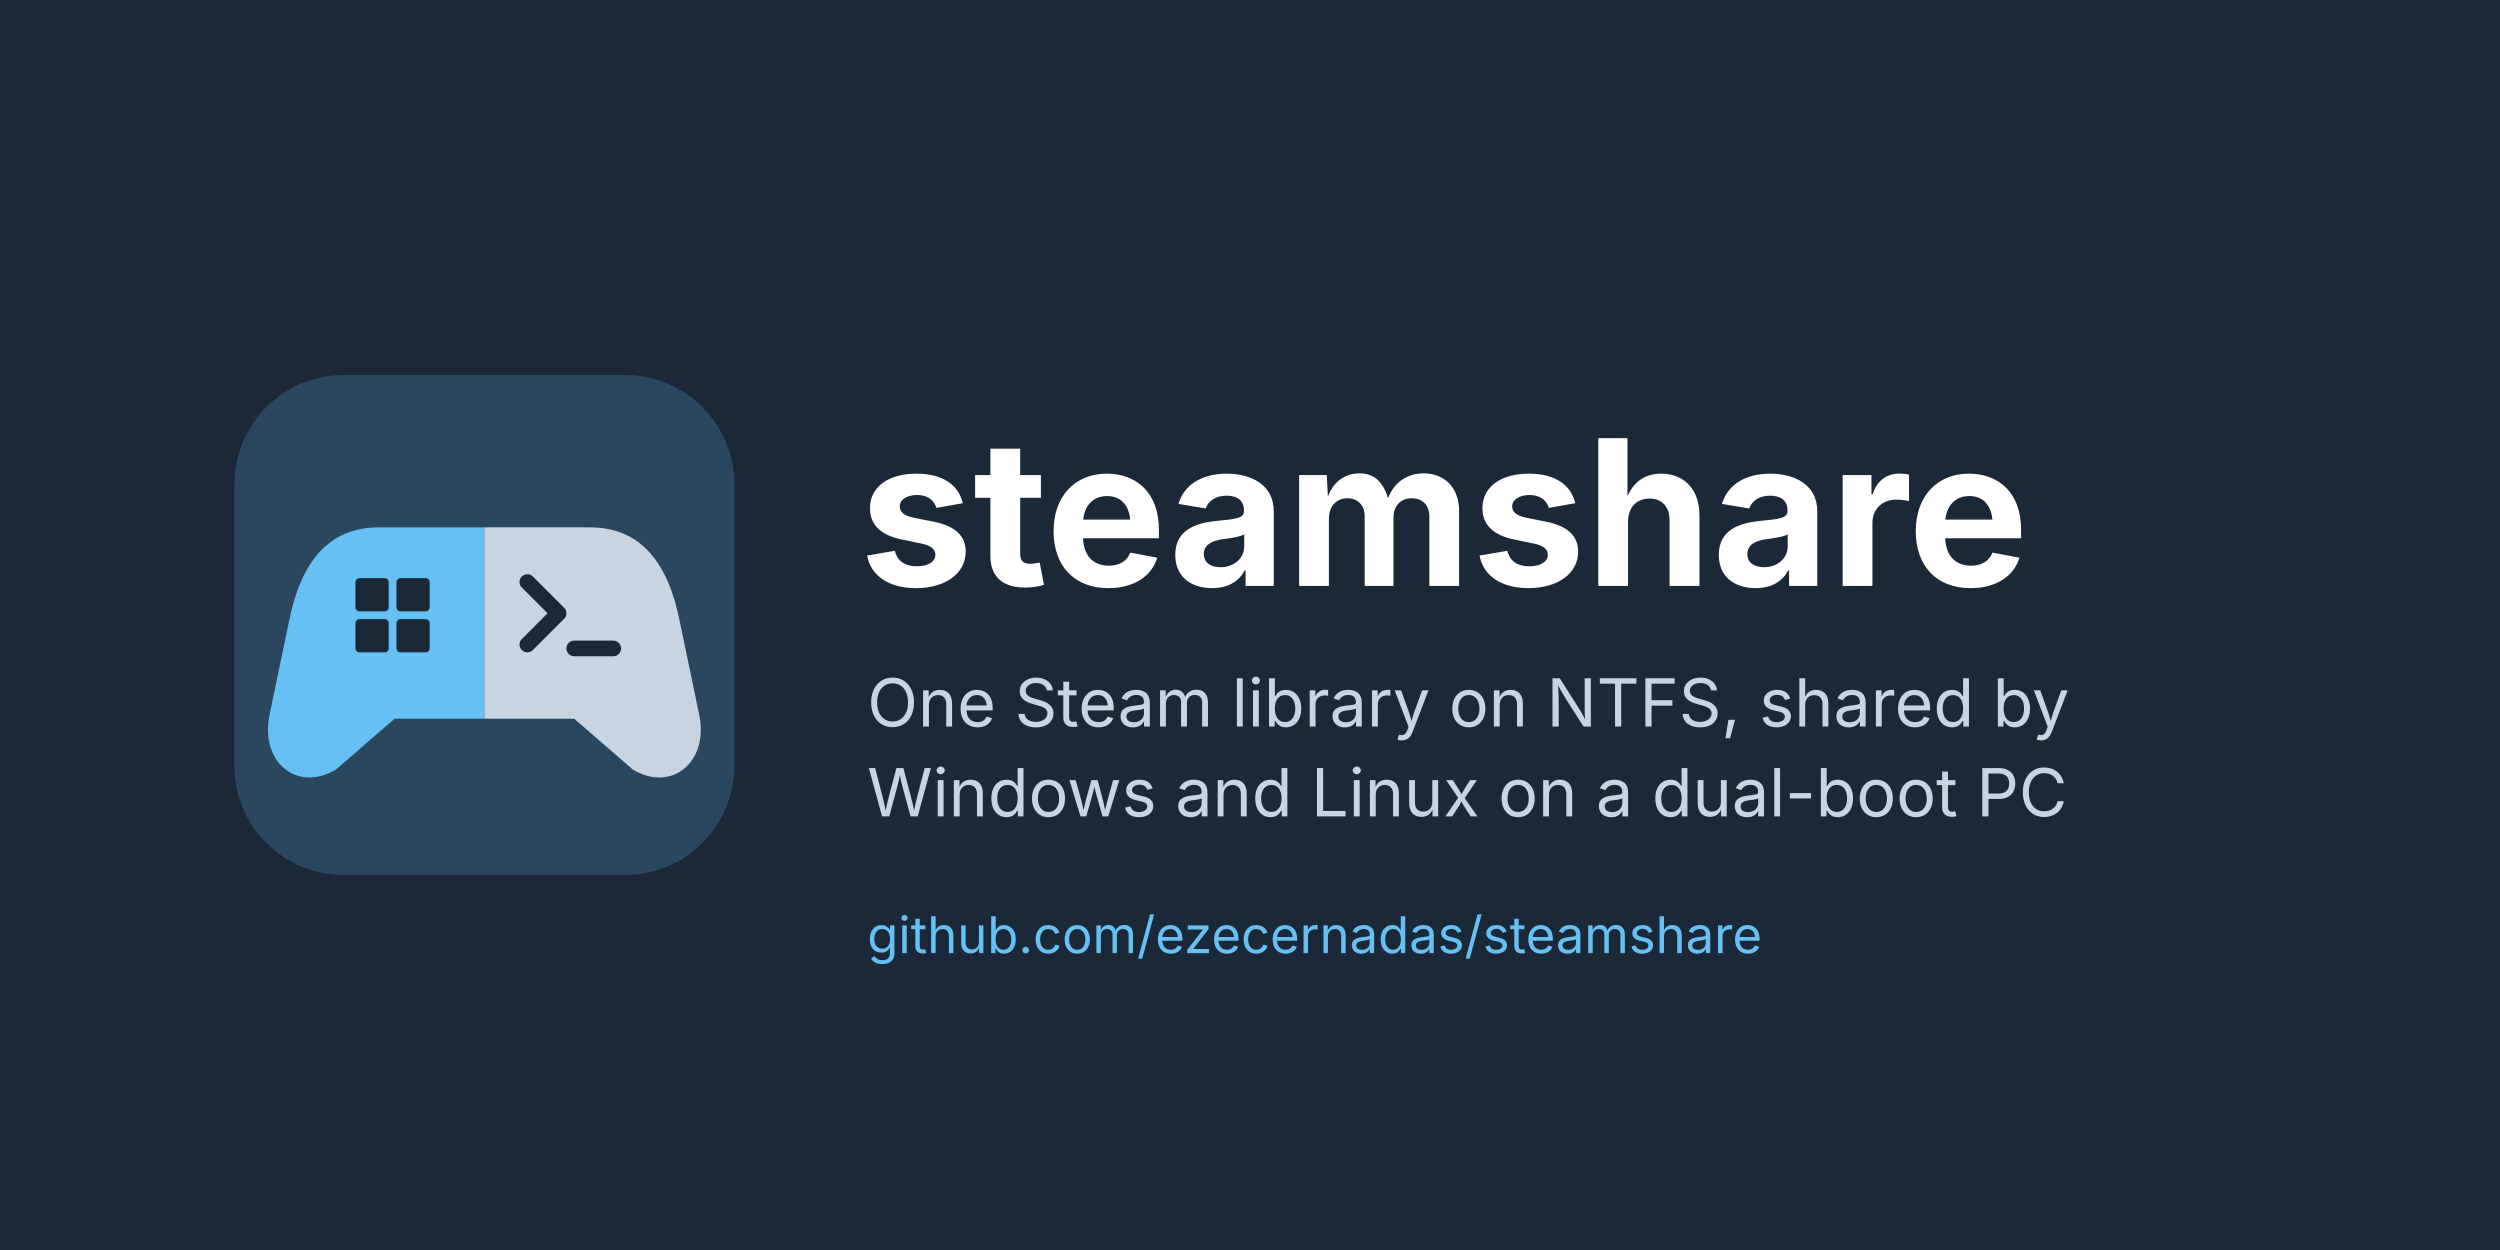
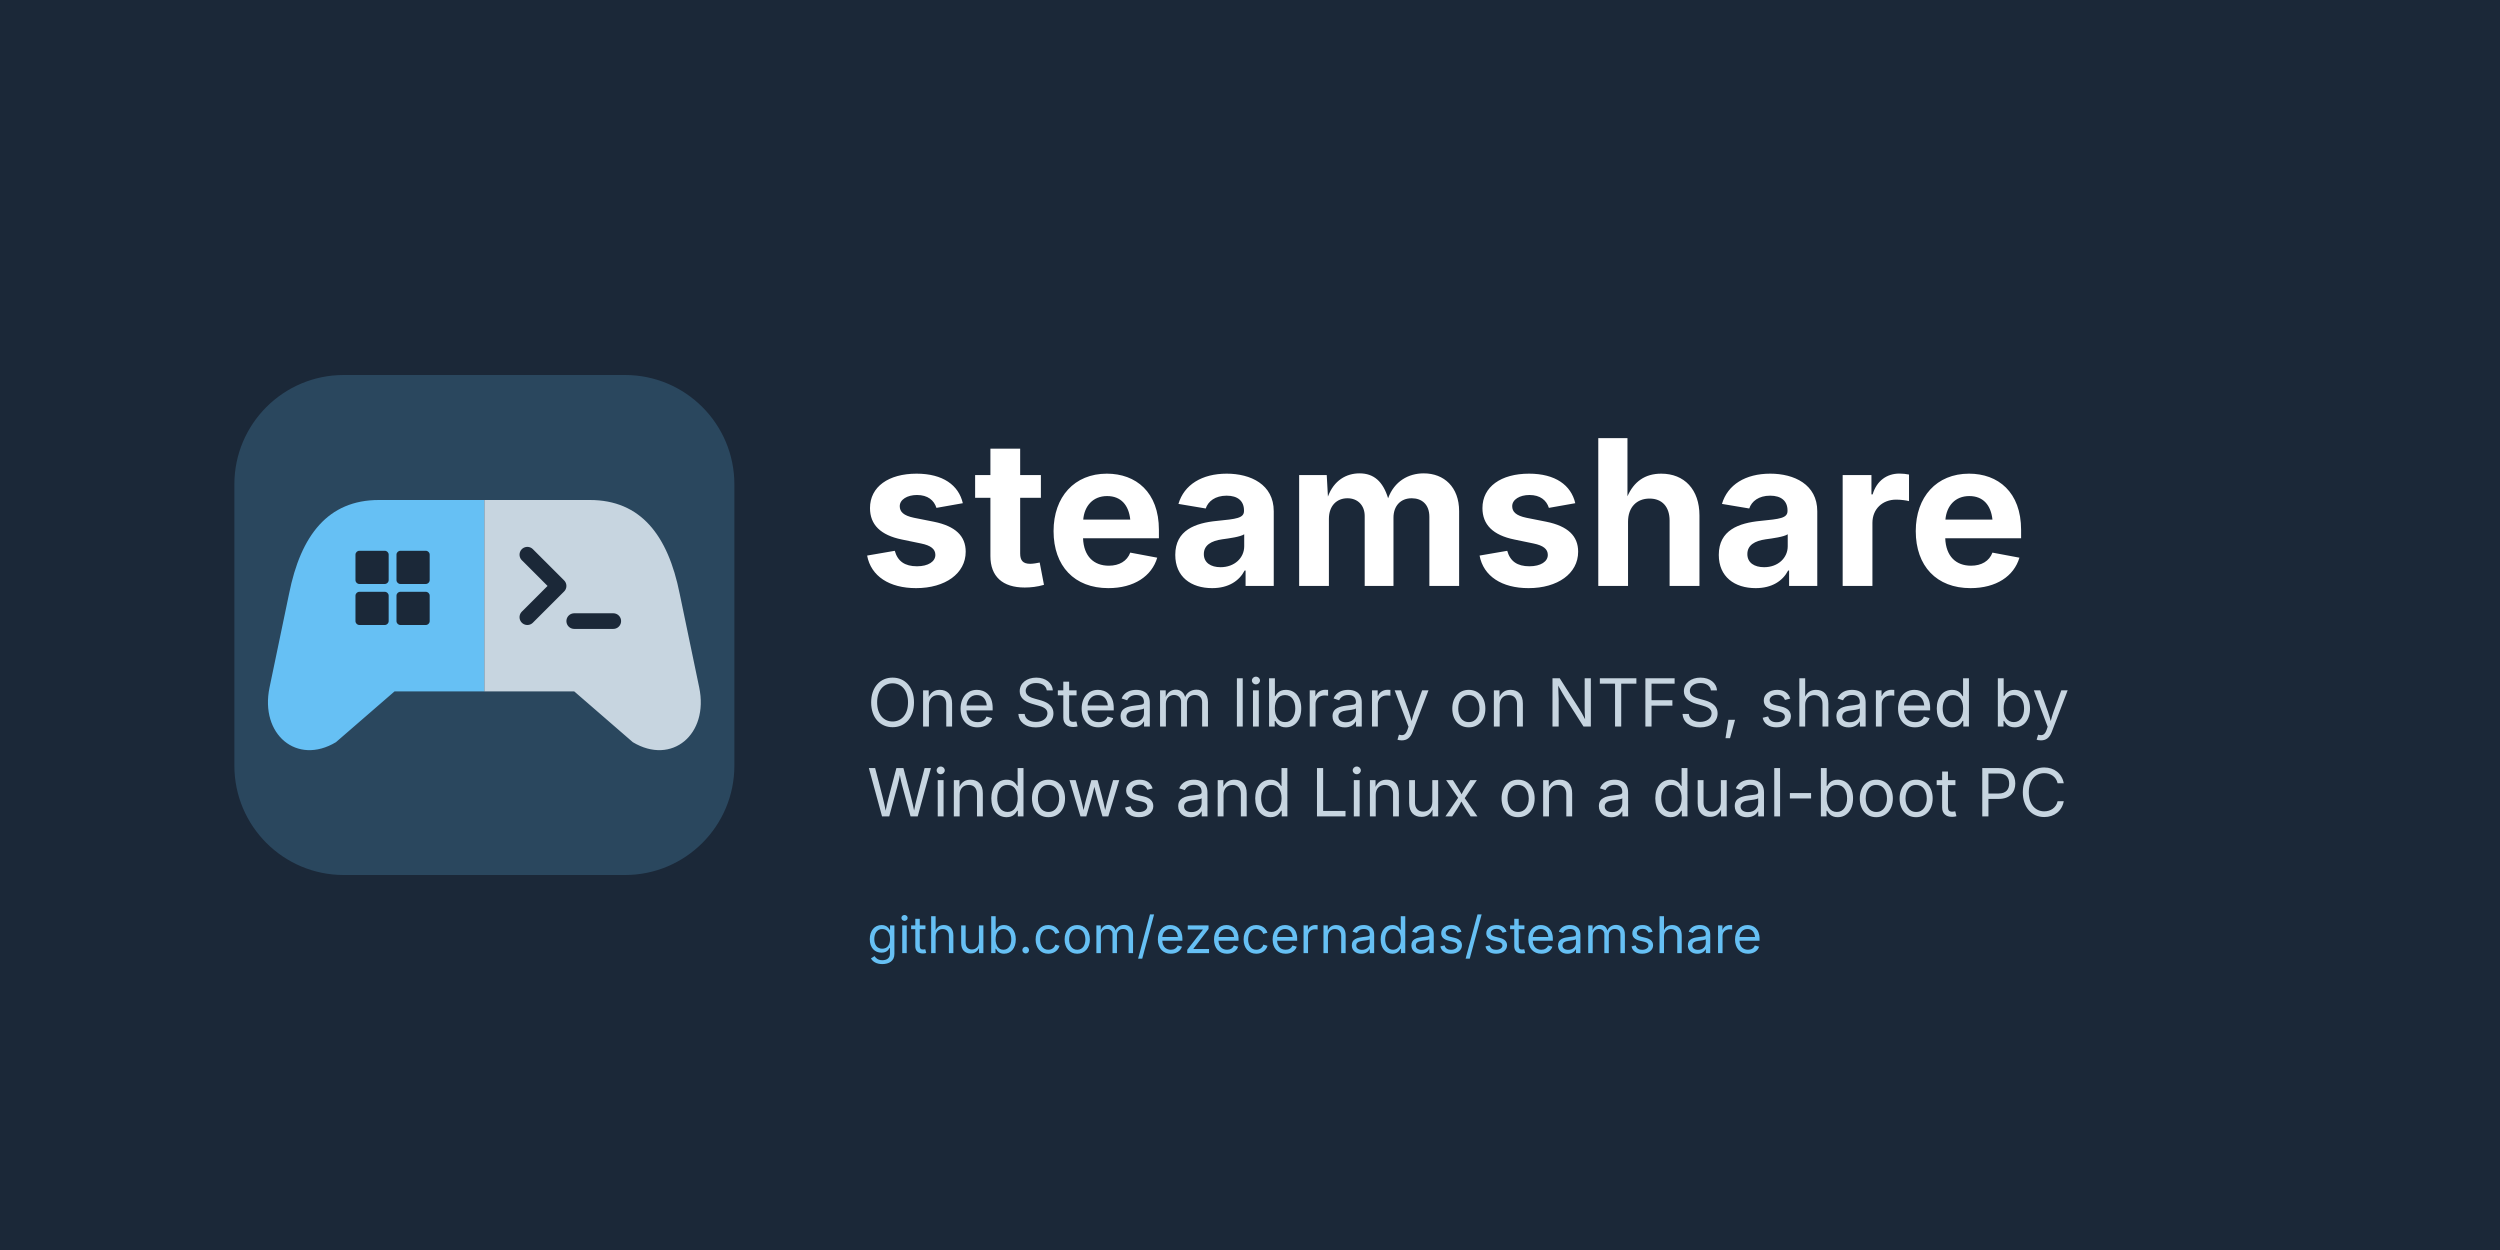
<svg xmlns="http://www.w3.org/2000/svg" viewBox="0 0 1280 640">
  <rect width="1280" height="640" fill="#1b2838" />
  <svg x="120" y="192" width="256" height="256" viewBox="0 0 256 256">
    <rect width="256" height="256" rx="56" fill="#2a475e" />
    <defs>
      <clipPath id="controller">
        <path d="M74 78 h108 c26 0 40 18 46 48 l10 48 c5 24 -14 40 -34 28 l-30 -26 h-92 l-30 26 c-20 12 -39 -4 -34 -28 l10 -48 c6 -30 20 -48 46 -48 z" />
      </clipPath>
    </defs>
-     <g clip-path="url(#controller)">
-       <rect width="128" height="256" fill="#66c0f4" />
-       <rect x="128" width="128" height="256" fill="#c7d5e0" />
-     </g>
-     <g fill="#1b2838">
-       <rect x="62" y="104" width="17" height="17" rx="2" />
-       <rect x="83" y="104" width="17" height="17" rx="2" />
-       <rect x="62" y="125" width="17" height="17" rx="2" />
-       <rect x="83" y="125" width="17" height="17" rx="2" />
-     </g>
-     <g fill="none" stroke="#1b2838" stroke-width="8" stroke-linecap="round" stroke-linejoin="round">
-       <path d="M150 106 l16 16 l-16 16" />
-       <path d="M174 140 h20" />
+     <g transform="translate(0 -14)">
+       <g clip-path="url(#controller)">
+         <rect width="128" height="256" fill="#66c0f4" />
+         <rect x="128" width="128" height="256" fill="#c7d5e0" />
+       </g>
+       <g fill="#1b2838">
+         <rect x="62" y="104" width="17" height="17" rx="2" />
+         <rect x="83" y="104" width="17" height="17" rx="2" />
+         <rect x="62" y="125" width="17" height="17" rx="2" />
+         <rect x="83" y="125" width="17" height="17" rx="2" />
+       </g>
+       <g fill="none" stroke="#1b2838" stroke-width="8" stroke-linecap="round" stroke-linejoin="round">
+         <path d="M150 106 l16 16 l-16 16" />
+         <path d="M174 140 h20" />
+       </g>
    </g>
  </svg>
  <text x="440" y="300" font-family="Inter" font-weight="700" font-size="104" fill="#ffffff">steamshare</text>
  <text x="444" y="372" font-family="Inter" font-size="34" fill="#c7d5e0">One Steam library on NTFS, shared by</text>
  <text x="444" y="418" font-family="Inter" font-size="34" fill="#c7d5e0">Windows and Linux on a dual-boot PC</text>
  <text x="444" y="488" font-family="Inter" font-size="26" fill="#66c0f4">github.com/ezecernadas/steamshare</text>
</svg>
